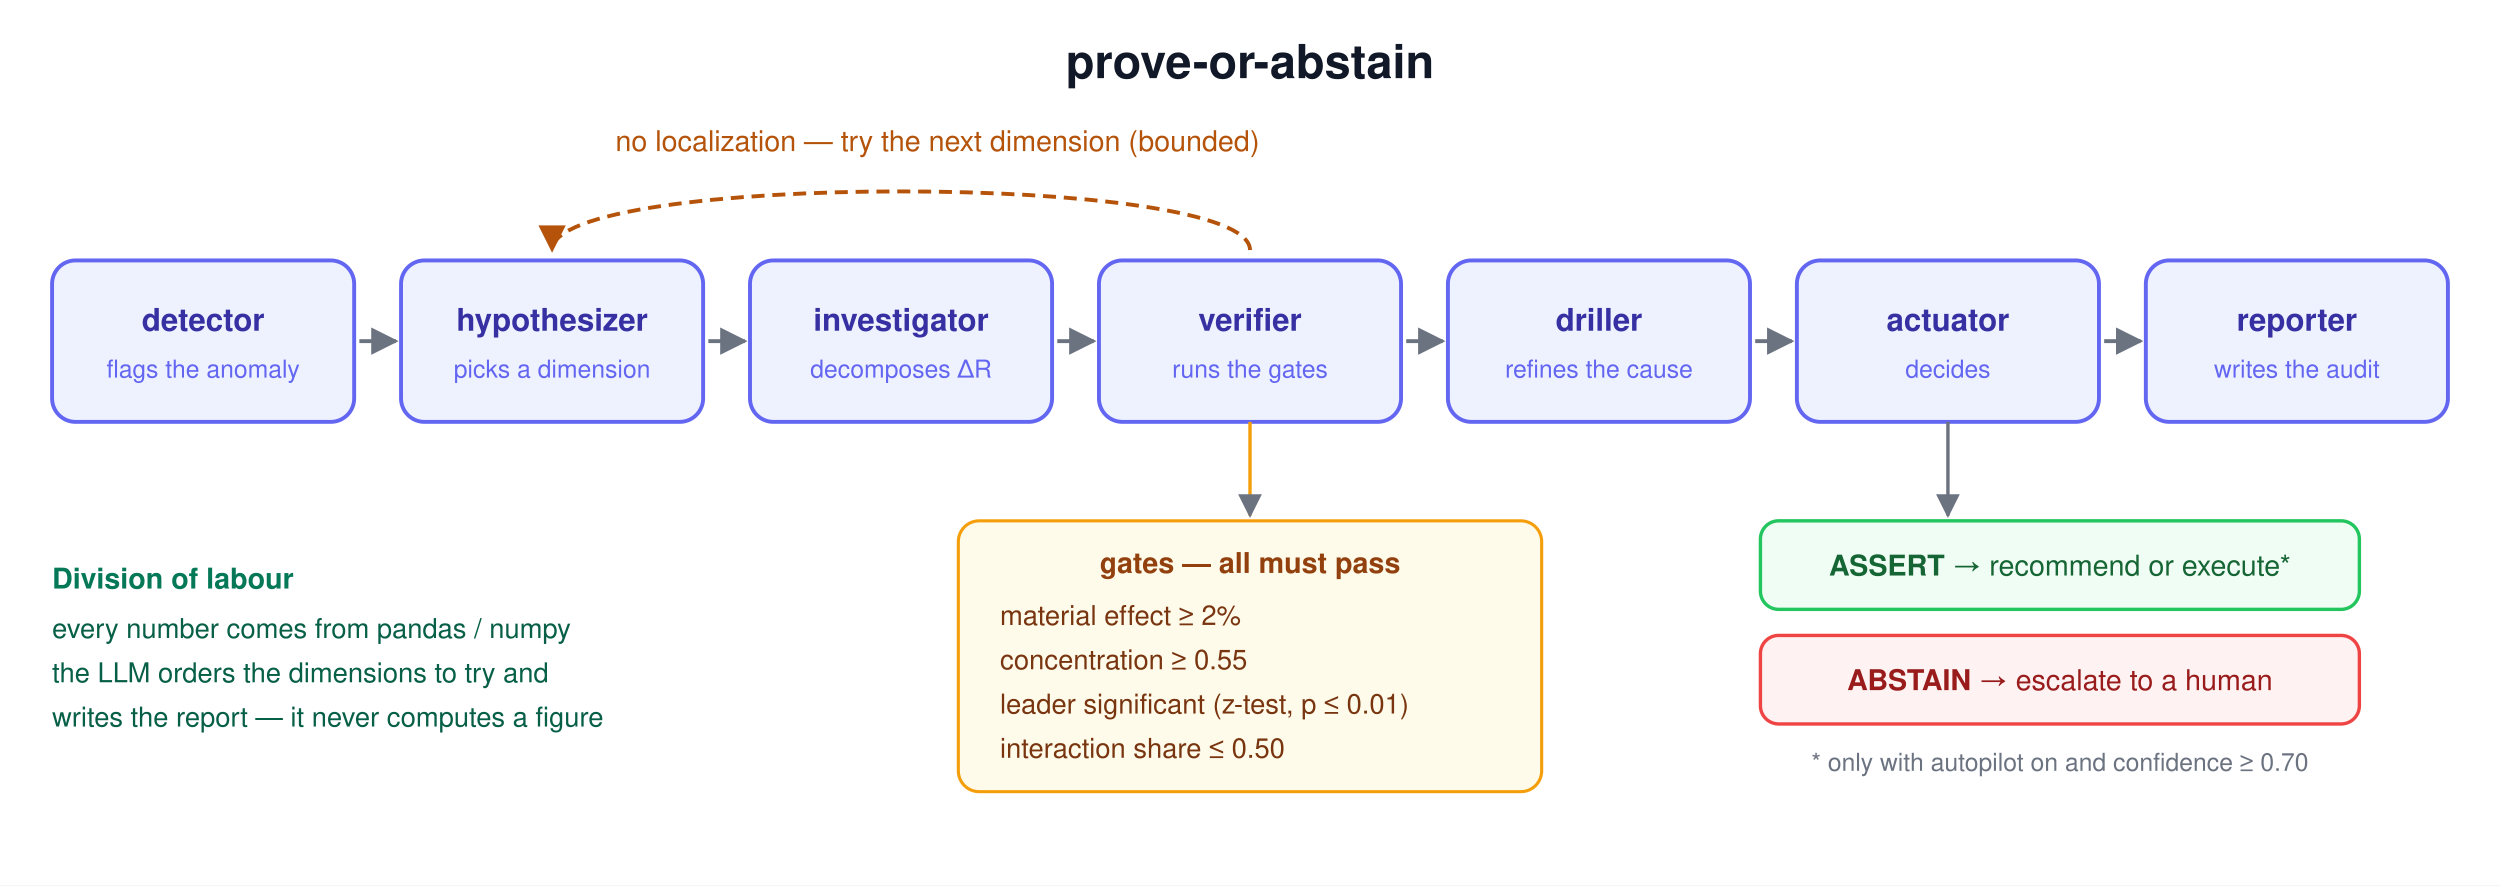
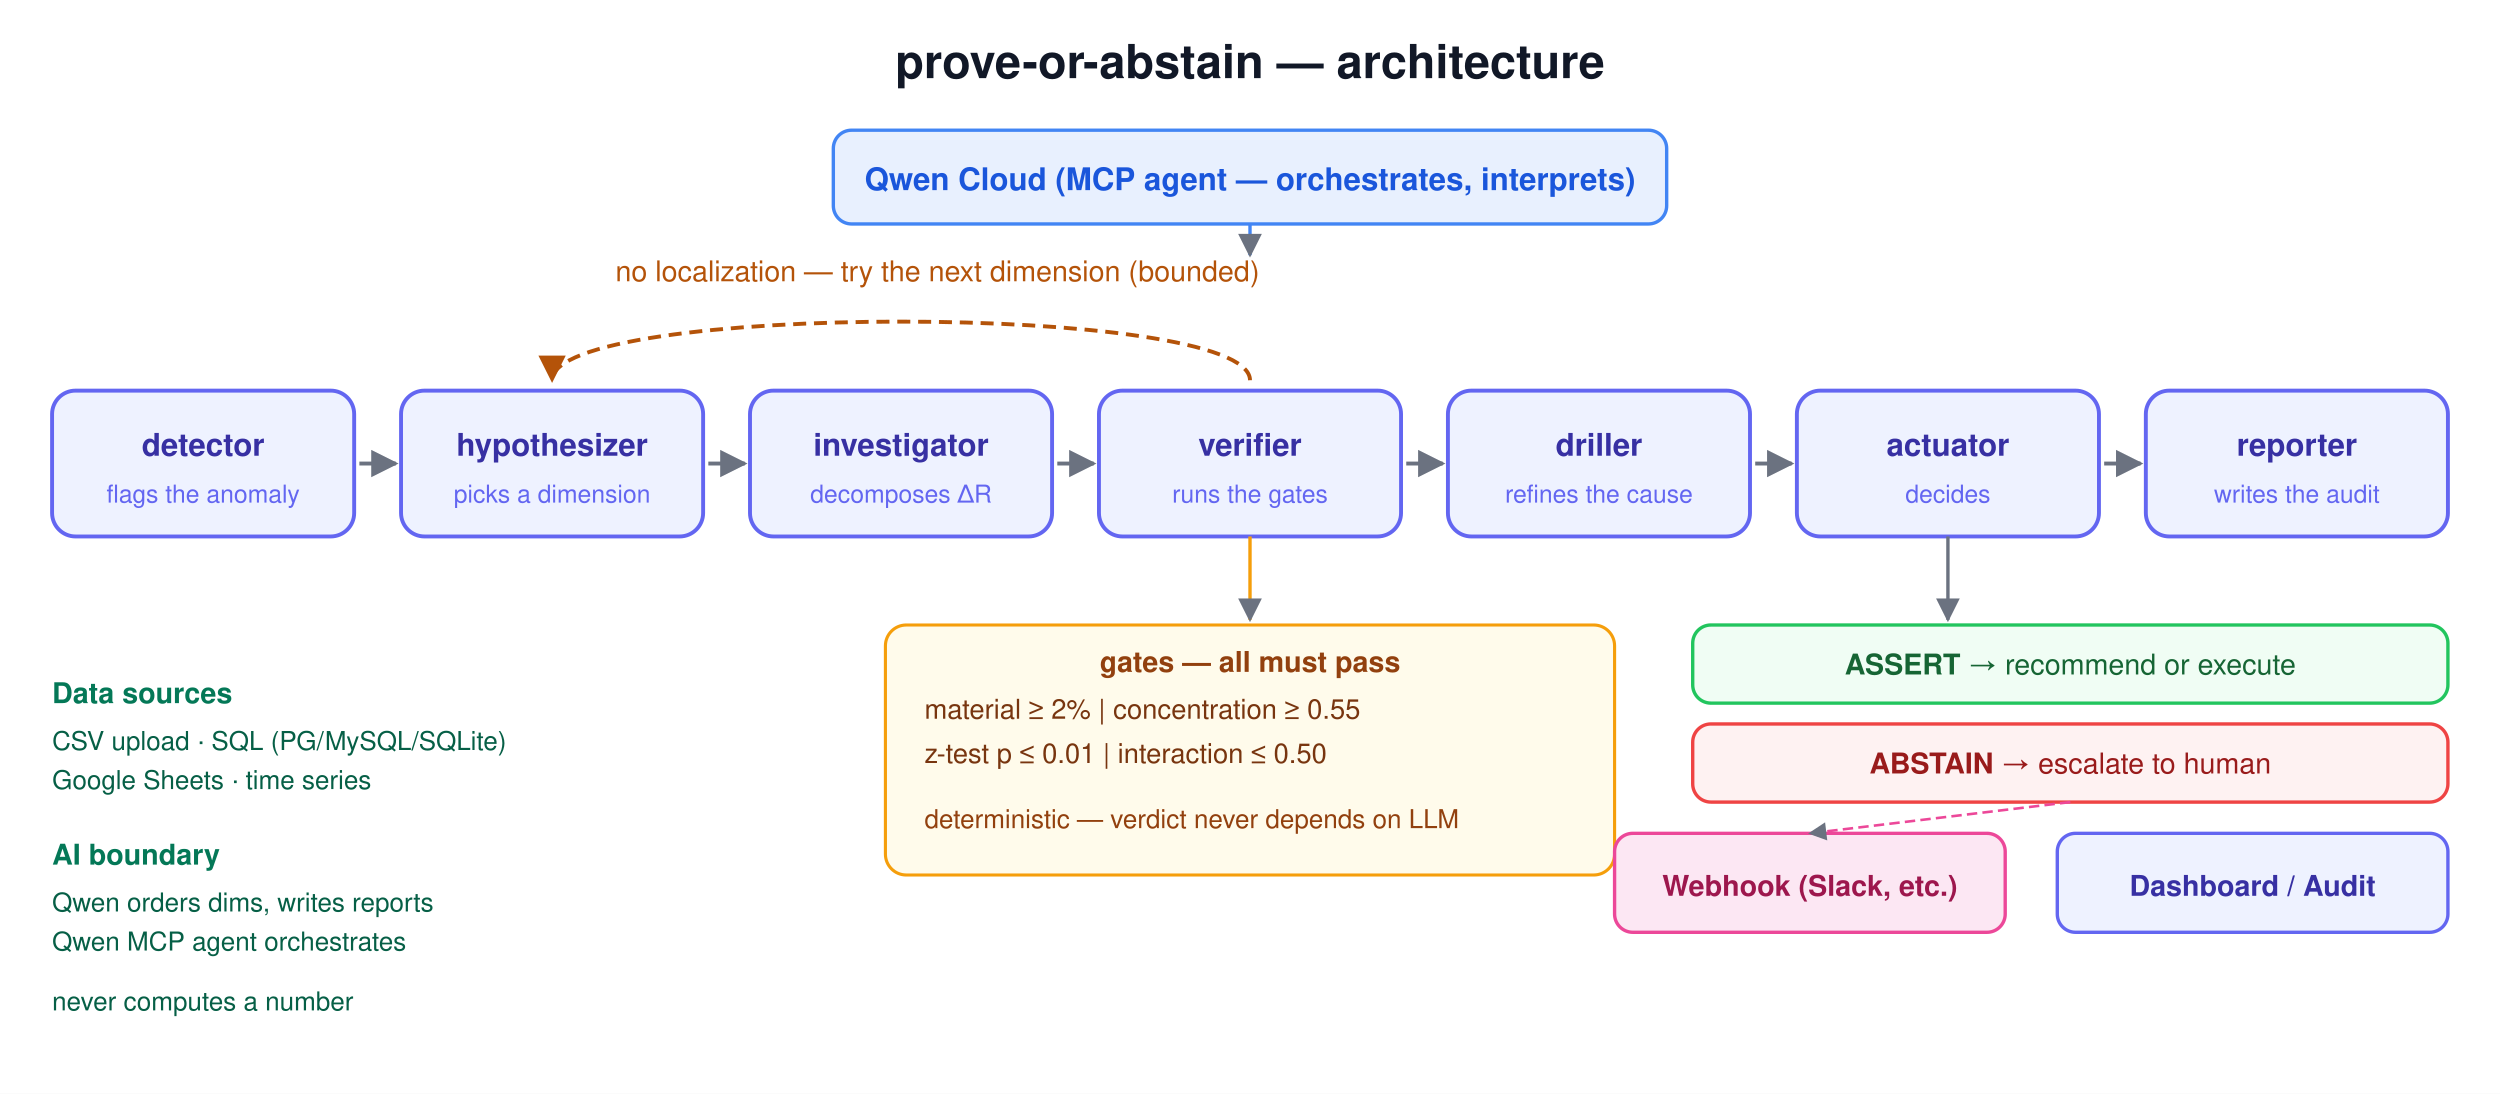
- <svg xmlns="http://www.w3.org/2000/svg" viewBox="0 0 960 340" font-family="Helvetica, Arial, sans-serif">
+ <svg xmlns="http://www.w3.org/2000/svg" viewBox="0 0 960 420" font-family="Helvetica, Arial, sans-serif">
  <defs>
    <marker id="arrow" viewBox="0 0 10 10" refX="9" refY="5" markerWidth="7" markerHeight="7" orient="auto-start-reverse">
      <path d="M0,0 L10,5 L0,10 z" fill="#6b7280" />
    </marker>
    <marker id="arrowLoop" viewBox="0 0 10 10" refX="9" refY="5" markerWidth="7" markerHeight="7" orient="auto-start-reverse">
      <path d="M0,0 L10,5 L0,10 z" fill="#b45309" />
    </marker>
  </defs>
-   <rect x="0" y="0" width="960" height="340" fill="#ffffff" />
-   <text x="480" y="30" text-anchor="middle" font-size="18" font-weight="700" fill="#111827">prove-or-abstain</text>
-   <text x="360" y="58" text-anchor="middle" font-size="11" fill="#b45309">no localization — try the next dimension (bounded)</text>
-   <path d="M 480 96 C 480 66, 212 66, 212 96" fill="none" stroke="#b45309" stroke-width="1.5" stroke-dasharray="5,3" marker-end="url(#arrowLoop)" />
+   <rect x="0" y="0" width="960" height="420" fill="#ffffff" />
+   <text x="480" y="30" text-anchor="middle" font-size="18" font-weight="700" fill="#111827">prove-or-abstain — architecture</text>
+   <rect x="320" y="50" width="320" height="36" rx="7" fill="#e8f0fe" stroke="#4285f4" stroke-width="1.3" />
+   <text x="480" y="73" text-anchor="middle" font-size="12" font-weight="700" fill="#1a56db">Qwen Cloud (MCP agent — orchestrates, interprets)</text>
+   <line x1="480" y1="86" x2="480" y2="98" stroke="#4285f4" stroke-width="1.3" marker-end="url(#arrow)" />
+   <text x="360" y="108" text-anchor="middle" font-size="11" fill="#b45309">no localization — try the next dimension (bounded)</text>
+   <path d="M 480 146 C 480 116, 212 116, 212 146" fill="none" stroke="#b45309" stroke-width="1.5" stroke-dasharray="5,3" marker-end="url(#arrowLoop)" />
  <g font-size="12">
-     <rect x="20" y="100" width="116" height="62" rx="9" fill="#eef2ff" stroke="#6366f1" stroke-width="1.5" />
-     <text x="78" y="127" text-anchor="middle" font-weight="700" fill="#3730a3">detector</text>
-     <text x="78" y="145" text-anchor="middle" font-size="9.5" fill="#6366f1">flags the anomaly</text>
-     <rect x="154" y="100" width="116" height="62" rx="9" fill="#eef2ff" stroke="#6366f1" stroke-width="1.5" />
-     <text x="212" y="127" text-anchor="middle" font-weight="700" fill="#3730a3">hypothesizer</text>
-     <text x="212" y="145" text-anchor="middle" font-size="9.5" fill="#6366f1">picks a dimension</text>
-     <rect x="288" y="100" width="116" height="62" rx="9" fill="#eef2ff" stroke="#6366f1" stroke-width="1.5" />
-     <text x="346" y="127" text-anchor="middle" font-weight="700" fill="#3730a3">investigator</text>
-     <text x="346" y="145" text-anchor="middle" font-size="9.5" fill="#6366f1">decomposes ΔR</text>
-     <rect x="422" y="100" width="116" height="62" rx="9" fill="#eef2ff" stroke="#6366f1" stroke-width="1.5" />
-     <text x="480" y="127" text-anchor="middle" font-weight="700" fill="#3730a3">verifier</text>
-     <text x="480" y="145" text-anchor="middle" font-size="9.5" fill="#6366f1">runs the gates</text>
-     <rect x="556" y="100" width="116" height="62" rx="9" fill="#eef2ff" stroke="#6366f1" stroke-width="1.5" />
-     <text x="614" y="127" text-anchor="middle" font-weight="700" fill="#3730a3">driller</text>
-     <text x="614" y="145" text-anchor="middle" font-size="9.5" fill="#6366f1">refines the cause</text>
-     <rect x="690" y="100" width="116" height="62" rx="9" fill="#eef2ff" stroke="#6366f1" stroke-width="1.5" />
-     <text x="748" y="127" text-anchor="middle" font-weight="700" fill="#3730a3">actuator</text>
-     <text x="748" y="145" text-anchor="middle" font-size="9.5" fill="#6366f1">decides</text>
-     <rect x="824" y="100" width="116" height="62" rx="9" fill="#eef2ff" stroke="#6366f1" stroke-width="1.5" />
-     <text x="882" y="127" text-anchor="middle" font-weight="700" fill="#3730a3">reporter</text>
-     <text x="882" y="145" text-anchor="middle" font-size="9.5" fill="#6366f1">writes the audit</text>
-     <line x1="138" y1="131" x2="152" y2="131" stroke="#6b7280" stroke-width="1.5" marker-end="url(#arrow)" />
-     <line x1="272" y1="131" x2="286" y2="131" stroke="#6b7280" stroke-width="1.5" marker-end="url(#arrow)" />
-     <line x1="406" y1="131" x2="420" y2="131" stroke="#6b7280" stroke-width="1.5" marker-end="url(#arrow)" />
-     <line x1="540" y1="131" x2="554" y2="131" stroke="#6b7280" stroke-width="1.5" marker-end="url(#arrow)" />
-     <line x1="674" y1="131" x2="688" y2="131" stroke="#6b7280" stroke-width="1.5" marker-end="url(#arrow)" />
-     <line x1="808" y1="131" x2="822" y2="131" stroke="#6b7280" stroke-width="1.5" marker-end="url(#arrow)" />
+     <rect x="20" y="150" width="116" height="56" rx="9" fill="#eef2ff" stroke="#6366f1" stroke-width="1.5" />
+     <text x="78" y="175" text-anchor="middle" font-weight="700" fill="#3730a3">detector</text>
+     <text x="78" y="193" text-anchor="middle" font-size="9.5" fill="#6366f1">flags the anomaly</text>
+     <rect x="154" y="150" width="116" height="56" rx="9" fill="#eef2ff" stroke="#6366f1" stroke-width="1.5" />
+     <text x="212" y="175" text-anchor="middle" font-weight="700" fill="#3730a3">hypothesizer</text>
+     <text x="212" y="193" text-anchor="middle" font-size="9.5" fill="#6366f1">picks a dimension</text>
+     <rect x="288" y="150" width="116" height="56" rx="9" fill="#eef2ff" stroke="#6366f1" stroke-width="1.5" />
+     <text x="346" y="175" text-anchor="middle" font-weight="700" fill="#3730a3">investigator</text>
+     <text x="346" y="193" text-anchor="middle" font-size="9.5" fill="#6366f1">decomposes ΔR</text>
+     <rect x="422" y="150" width="116" height="56" rx="9" fill="#eef2ff" stroke="#6366f1" stroke-width="1.5" />
+     <text x="480" y="175" text-anchor="middle" font-weight="700" fill="#3730a3">verifier</text>
+     <text x="480" y="193" text-anchor="middle" font-size="9.5" fill="#6366f1">runs the gates</text>
+     <rect x="556" y="150" width="116" height="56" rx="9" fill="#eef2ff" stroke="#6366f1" stroke-width="1.5" />
+     <text x="614" y="175" text-anchor="middle" font-weight="700" fill="#3730a3">driller</text>
+     <text x="614" y="193" text-anchor="middle" font-size="9.5" fill="#6366f1">refines the cause</text>
+     <rect x="690" y="150" width="116" height="56" rx="9" fill="#eef2ff" stroke="#6366f1" stroke-width="1.5" />
+     <text x="748" y="175" text-anchor="middle" font-weight="700" fill="#3730a3">actuator</text>
+     <text x="748" y="193" text-anchor="middle" font-size="9.5" fill="#6366f1">decides</text>
+     <rect x="824" y="150" width="116" height="56" rx="9" fill="#eef2ff" stroke="#6366f1" stroke-width="1.5" />
+     <text x="882" y="175" text-anchor="middle" font-weight="700" fill="#3730a3">reporter</text>
+     <text x="882" y="193" text-anchor="middle" font-size="9.5" fill="#6366f1">writes the audit</text>
+     <line x1="138" y1="178" x2="152" y2="178" stroke="#6b7280" stroke-width="1.5" marker-end="url(#arrow)" />
+     <line x1="272" y1="178" x2="286" y2="178" stroke="#6b7280" stroke-width="1.5" marker-end="url(#arrow)" />
+     <line x1="406" y1="178" x2="420" y2="178" stroke="#6b7280" stroke-width="1.5" marker-end="url(#arrow)" />
+     <line x1="540" y1="178" x2="554" y2="178" stroke="#6b7280" stroke-width="1.5" marker-end="url(#arrow)" />
+     <line x1="674" y1="178" x2="688" y2="178" stroke="#6b7280" stroke-width="1.5" marker-end="url(#arrow)" />
+     <line x1="808" y1="178" x2="822" y2="178" stroke="#6b7280" stroke-width="1.5" marker-end="url(#arrow)" />
  </g>
-   <line x1="480" y1="162" x2="480" y2="198" stroke="#f59e0b" stroke-width="1.3" marker-end="url(#arrow)" />
-   <rect x="368" y="200" width="224" height="104" rx="8" fill="#fffbeb" stroke="#f59e0b" stroke-width="1.2" />
-   <text x="480" y="220" text-anchor="middle" font-size="11" font-weight="700" fill="#92400e">gates — all must pass</text>
-   <text x="384" y="240" font-size="10.5" fill="#78350f">material effect ≥ 2%</text>
-   <text x="384" y="257" font-size="10.5" fill="#78350f">concentration ≥ 0.55</text>
-   <text x="384" y="274" font-size="10.5" fill="#78350f">leader significant (z-test, p ≤ 0.01)</text>
-   <text x="384" y="291" font-size="10.5" fill="#78350f">interaction share ≤ 0.50</text>
-   <line x1="748" y1="162" x2="748" y2="198" stroke="#6b7280" stroke-width="1.3" marker-end="url(#arrow)" />
-   <rect x="676" y="200" width="230" height="34" rx="7" fill="#f0fdf4" stroke="#22c55e" stroke-width="1.3" />
-   <text x="791" y="221" text-anchor="middle" font-size="11" fill="#166534">
-     <tspan font-weight="700">ASSERT</tspan> → recommend or execute*</text>
-   <rect x="676" y="244" width="230" height="34" rx="7" fill="#fef2f2" stroke="#ef4444" stroke-width="1.3" />
-   <text x="791" y="265" text-anchor="middle" font-size="11" fill="#991b1b">
-     <tspan font-weight="700">ABSTAIN</tspan> → escalate to a human</text>
-   <text x="791" y="296" text-anchor="middle" font-size="9.5" fill="#6b7280">* only with autopilot on and confidence ≥ 0.70</text>
-   <text x="20" y="226" font-size="11" fill="#047857" font-weight="700">Division of labour</text>
-   <text x="20" y="245" font-size="10.5" fill="#065f46">every number comes from pandas / numpy</text>
-   <text x="20" y="262" font-size="10.5" fill="#065f46">the LLM orders the dimensions to try and</text>
-   <text x="20" y="279" font-size="10.5" fill="#065f46">writes the report — it never computes a figure</text>
+   <line x1="480" y1="206" x2="480" y2="238" stroke="#f59e0b" stroke-width="1.3" marker-end="url(#arrow)" />
+   <rect x="340" y="240" width="280" height="96" rx="8" fill="#fffbeb" stroke="#f59e0b" stroke-width="1.2" />
+   <text x="480" y="258" text-anchor="middle" font-size="11" font-weight="700" fill="#92400e">gates — all must pass</text>
+   <text x="355" y="276" font-size="10.5" fill="#78350f">material ≥ 2% | concentration ≥ 0.55</text>
+   <text x="355" y="293" font-size="10.5" fill="#78350f">z-test p ≤ 0.01 | interaction ≤ 0.50</text>
+   <text x="355" y="318" font-size="10" fill="#92400e">deterministic — verdict never depends on LLM</text>
+   <line x1="748" y1="206" x2="748" y2="238" stroke="#6b7280" stroke-width="1.3" marker-end="url(#arrow)" />
+   <rect x="650" y="240" width="290" height="30" rx="7" fill="#f0fdf4" stroke="#22c55e" stroke-width="1.3" />
+   <text x="795" y="259" text-anchor="middle" font-size="11" fill="#166534">
+     <tspan font-weight="700">ASSERT</tspan> → recommend or execute</text>
+   <rect x="650" y="278" width="290" height="30" rx="7" fill="#fef2f2" stroke="#ef4444" stroke-width="1.3" />
+   <text x="795" y="297" text-anchor="middle" font-size="11" fill="#991b1b">
+     <tspan font-weight="700">ABSTAIN</tspan> → escalate to human</text>
+   <rect x="620" y="320" width="150" height="38" rx="7" fill="#fce7f3" stroke="#ec4899" stroke-width="1.3" />
+   <text x="695" y="344" text-anchor="middle" font-size="11" font-weight="700" fill="#9d174d">Webhook (Slack, etc.)</text>
+   <line x1="795" y1="308" x2="695" y2="320" stroke="#ec4899" stroke-width="1" stroke-dasharray="4,2" marker-end="url(#arrow)" />
+   <rect x="790" y="320" width="150" height="38" rx="7" fill="#eef2ff" stroke="#6366f1" stroke-width="1.3" />
+   <text x="865" y="344" text-anchor="middle" font-size="11" font-weight="700" fill="#3730a3">Dashboard / Audit</text>
+   <text x="20" y="270" font-size="11" fill="#047857" font-weight="700">Data sources</text>
+   <text x="20" y="288" font-size="10" fill="#065f46">CSV upload · SQL (PG/MySQL/SQLite)</text>
+   <text x="20" y="303" font-size="10" fill="#065f46">Google Sheets · time series</text>
+   <text x="20" y="332" font-size="11" fill="#047857" font-weight="700">AI boundary</text>
+   <text x="20" y="350" font-size="10" fill="#065f46">Qwen orders dims, writes reports</text>
+   <text x="20" y="365" font-size="10" fill="#065f46">Qwen MCP agent orchestrates</text>
+   <text x="20" y="388" font-size="10" fill="#065f46">never computes a number</text>
</svg>
